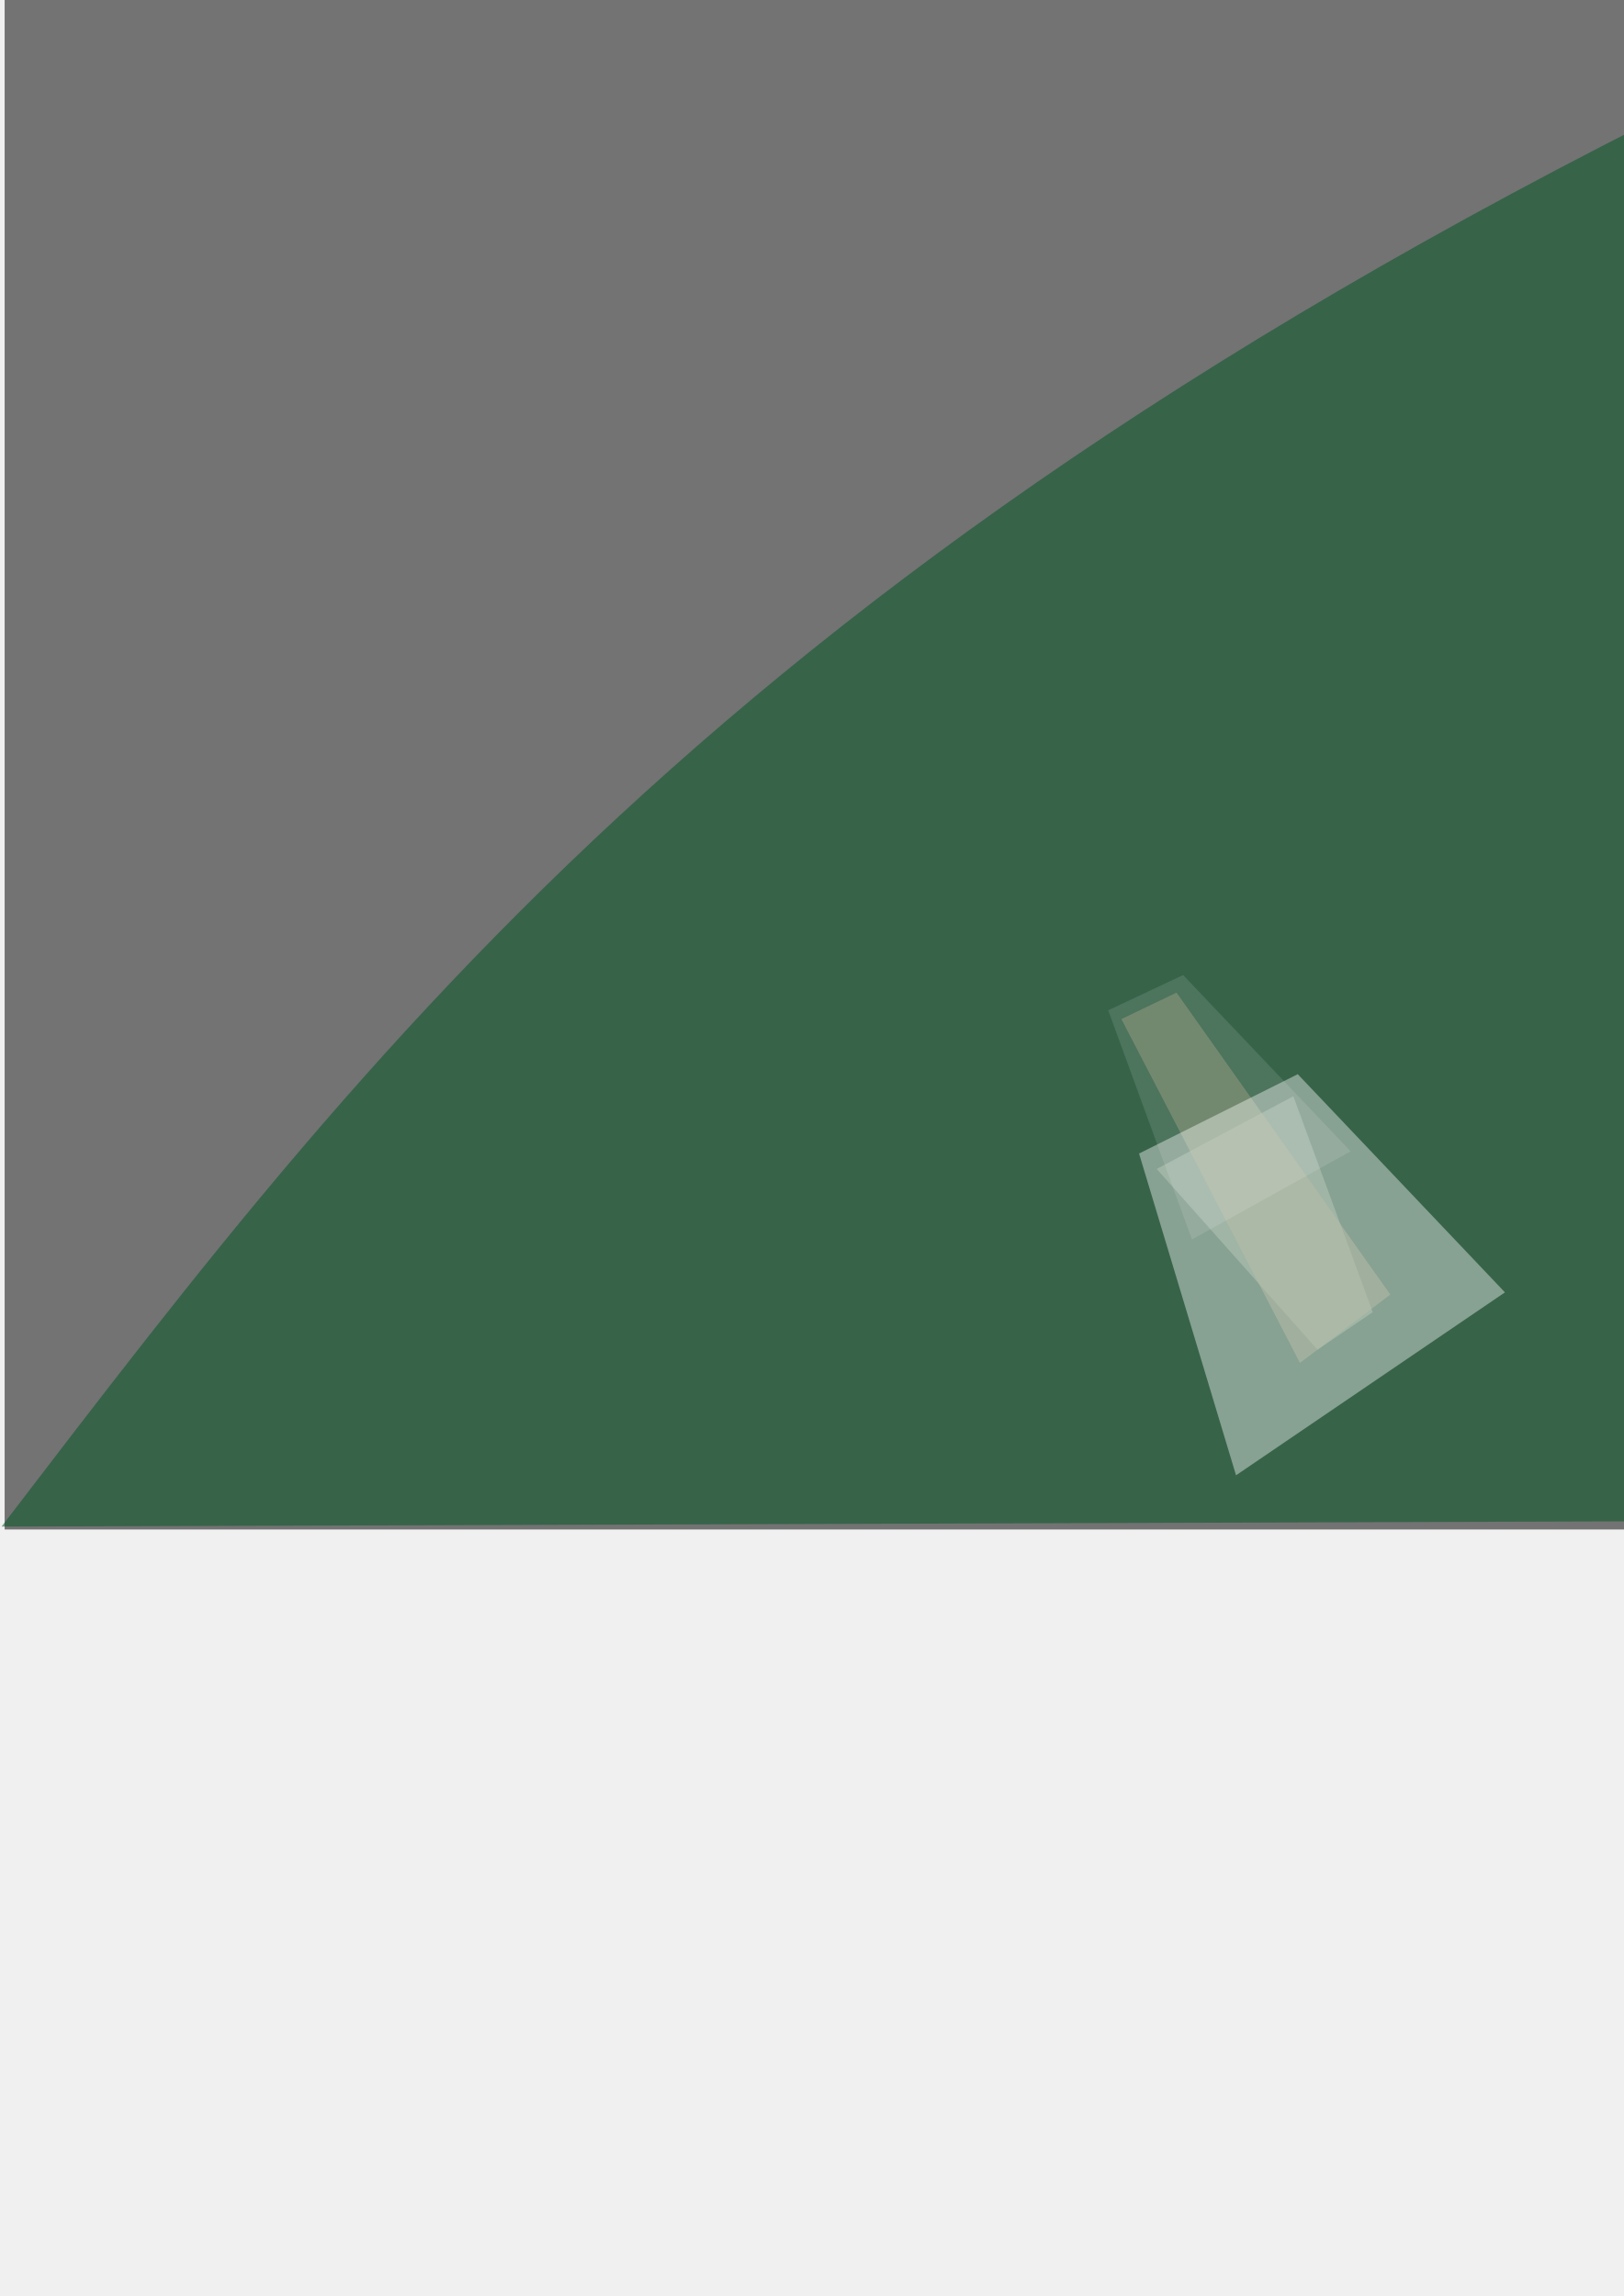
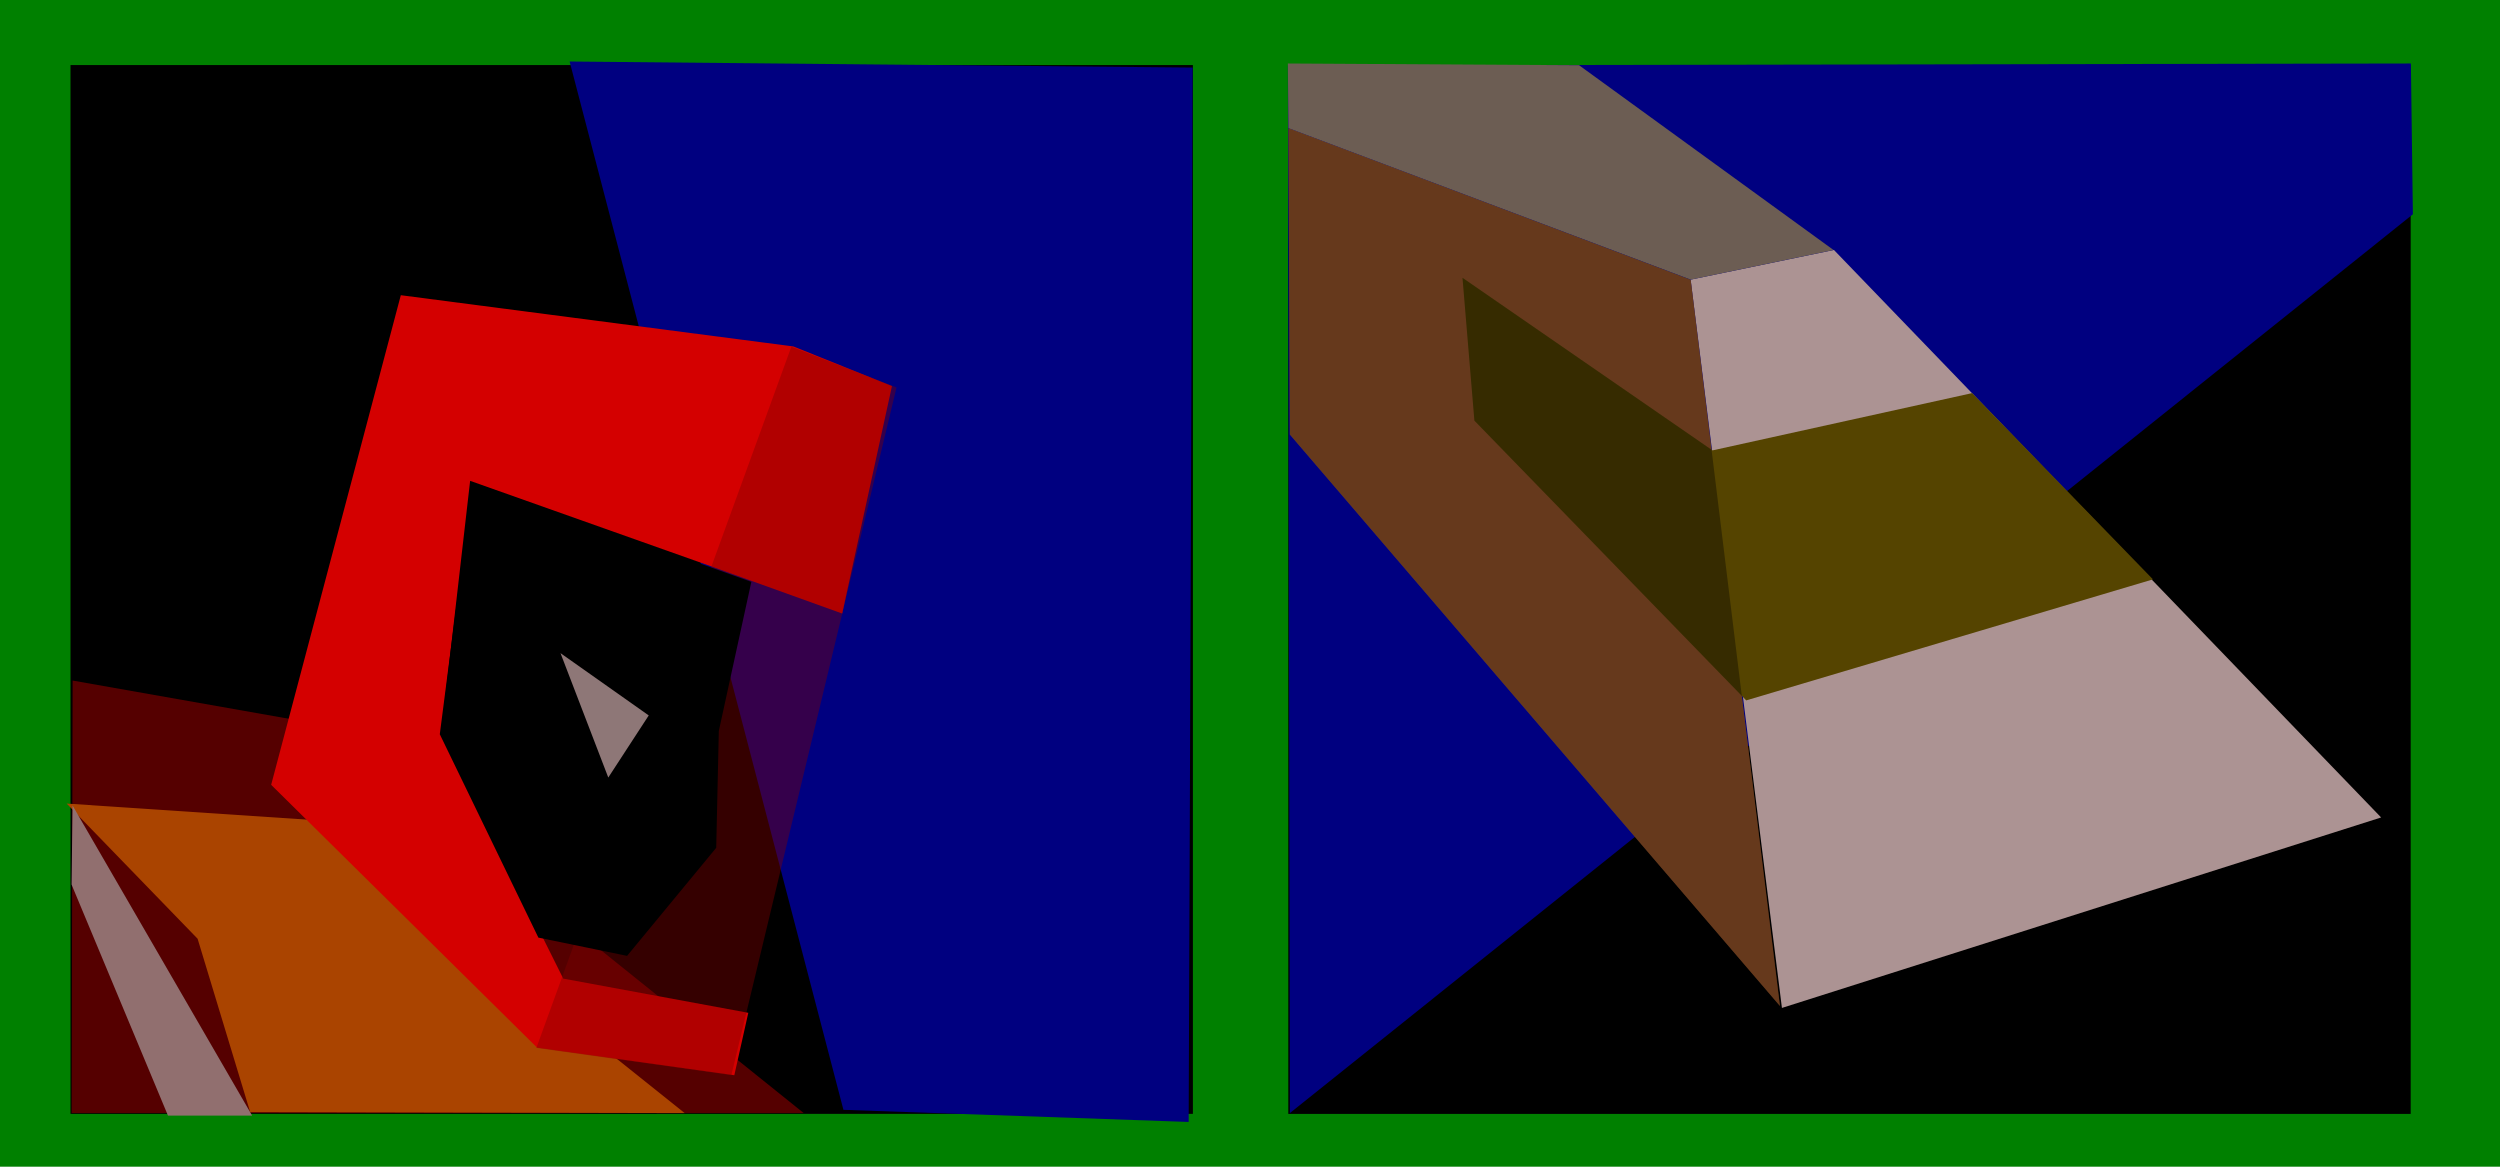
- <svg xmlns="http://www.w3.org/2000/svg" width="744.094" height="1052.362" id="svg2" version="1.1">
+ <svg xmlns="http://www.w3.org/2000/svg" width="900" height="420" id="svg2" version="1.1">
  <defs id="defs4" />
-   <g id="layer1">
-     <rect style="opacity:0.523;fill:#000000;fill-opacity:1;fill-rule:nonzero;stroke:none" id="rect3016" width="871.791" height="702.056" x="2.129" y="-1.024" />
-     <path style="fill:#c8b7b7;stroke:none" d="M 530.072,535.786 592.701,502.451 629.067,601.445 603.813,618.618 z" id="path3808" />
-     <path style="opacity:0.523;fill:#005522;stroke:none" d="M 0.7,699.705 C 177.431,468.777 351.536,237.904 872.491,-0.177 L 852.351,696.955 z" id="path2996" />
-     <path style="opacity:0.523;fill:#8a916f;stroke:none" d="M 513.909,467.095 539.163,454.973 637.148,593.364 595.732,624.679 z" id="path3006" />
-     <path style="opacity:0.399;fill:#ffffff;stroke:none" d="M 521.991,528.714 594.722,492.349 689.676,592.354 566.437,676.197 z" id="path3810" />
-     <path style="opacity:0.11;fill:#ffffff;stroke:none" d="M 507.848,463.055 542.194,446.892 618.965,527.704 546.234,568.11 z" id="path3812" />
+   <g transform="translate(-0.6499689,-0.2193256)" id="layer1">
+     <rect y="0.219" x="0.65" height="420" width="900" id="rect3014" style="fill:#008000;fill-opacity:1;fill-rule:nonzero;stroke:none" />
+     <rect y="23.64" x="26.033" height="377.568" width="404.061" id="rect3790" style="fill:#000000;fill-opacity:1;fill-rule:nonzero;stroke:none" />
+     <path id="path3795" d="M26.786 245.219L115.714 260.934L290.0 400.934L26.429 400.934L26.786 245.219" style="fill:#550000;stroke:none" />
+     <path id="path3797" d="M24.643 289.505L71.786 338.166L90.714 400.576L247.143 400.934L115.357 295.576L24.643 289.505" style="fill:#aa4400;stroke:none" />
+     <rect style="fill:#000000;fill-opacity:1;fill-rule:nonzero;stroke:none" id="rect3784" width="404.061" height="377.568" x="464.439" y="23.661" />
+     <path id="path3811" d="M465.0 400.934L869.286 77.362L868.571 23.076L464.286 23.791L465.0 400.934" style="fill:#000080;stroke:none" />
+     <path id="path3793" d="M205.714 22.362L304.286 399.759L428.571 404.122L430.0 24.544L205.714 22.362" style="fill:#000080;stroke:none" />
+     <path id="path3017" d="M159.443 264.315L169.898 173.325L256.288 203.974L303.834 221.094L321.754 139.214L286.273 124.94L144.942 106.493L98.267 282.755L194.016 377.377L265.005 387.302L270.038 364.831L203.422 352.517L159.443 264.315" style="fill:#d40000;stroke:none" />
+     <path id="path3019" d="M323.403 139.708L285.533 125.032L193.742 377.46L263.934 387.302L323.403 139.708" style="opacity:0.417;fill:#800000;stroke:none" />
+     <path id="path3789" d="M259.423 263.381L258.489 305.428L226.396 344.332L194.467 337.762L158.976 264.549L170.675 173.868L271.135 209.678L259.423 263.381L259.423 263.381" style="fill:#000000;stroke:none" />
+     <path id="path3791" d="M202.425 235.349L234.195 257.774L219.631 280.133L202.425 235.349L202.425 235.349" style="opacity:0.555;fill:#ffd5d5;stroke:none" />
+     <path id="path3799" d="M26.769 290.202L91.419 401.824L61.114 401.824L26.415 318.665L26.769 290.202" style="fill:#916f6f;stroke:none" />
+     <path id="path3801" d="M609.286 100.89L660.86 90.2L857.857 294.505L642.143 363.076L609.286 100.89" style="fill:#ac9393;stroke:none" />
+     <path id="path3803" d="M641.429 362.362L465.0 156.648L464.487 46.358L609.286 100.934L641.429 362.362" style="fill:#a05a2c;stroke:none" />
+     <path id="path3805" d="M464.464 46.335L609.301 100.891L660.714 90.219L569.107 23.701L464.286 23.076L464.464 46.335" style="fill:#6c5d53;stroke:none" />
+     <path id="path3807" d="M531.429 151.648L629.286 252.362L775.714 208.791L710.625 141.737L617.143 162.362L527.143 100.219L531.429 151.648" style="fill:#554400;stroke:none" />
+     <path style="opacity:0.367;fill:#000000;stroke:none" d="M641.429 362.362L465.0 156.648L464.487 46.402L609.286 100.934L641.429 362.362" id="path3809" />
  </g>
</svg>
